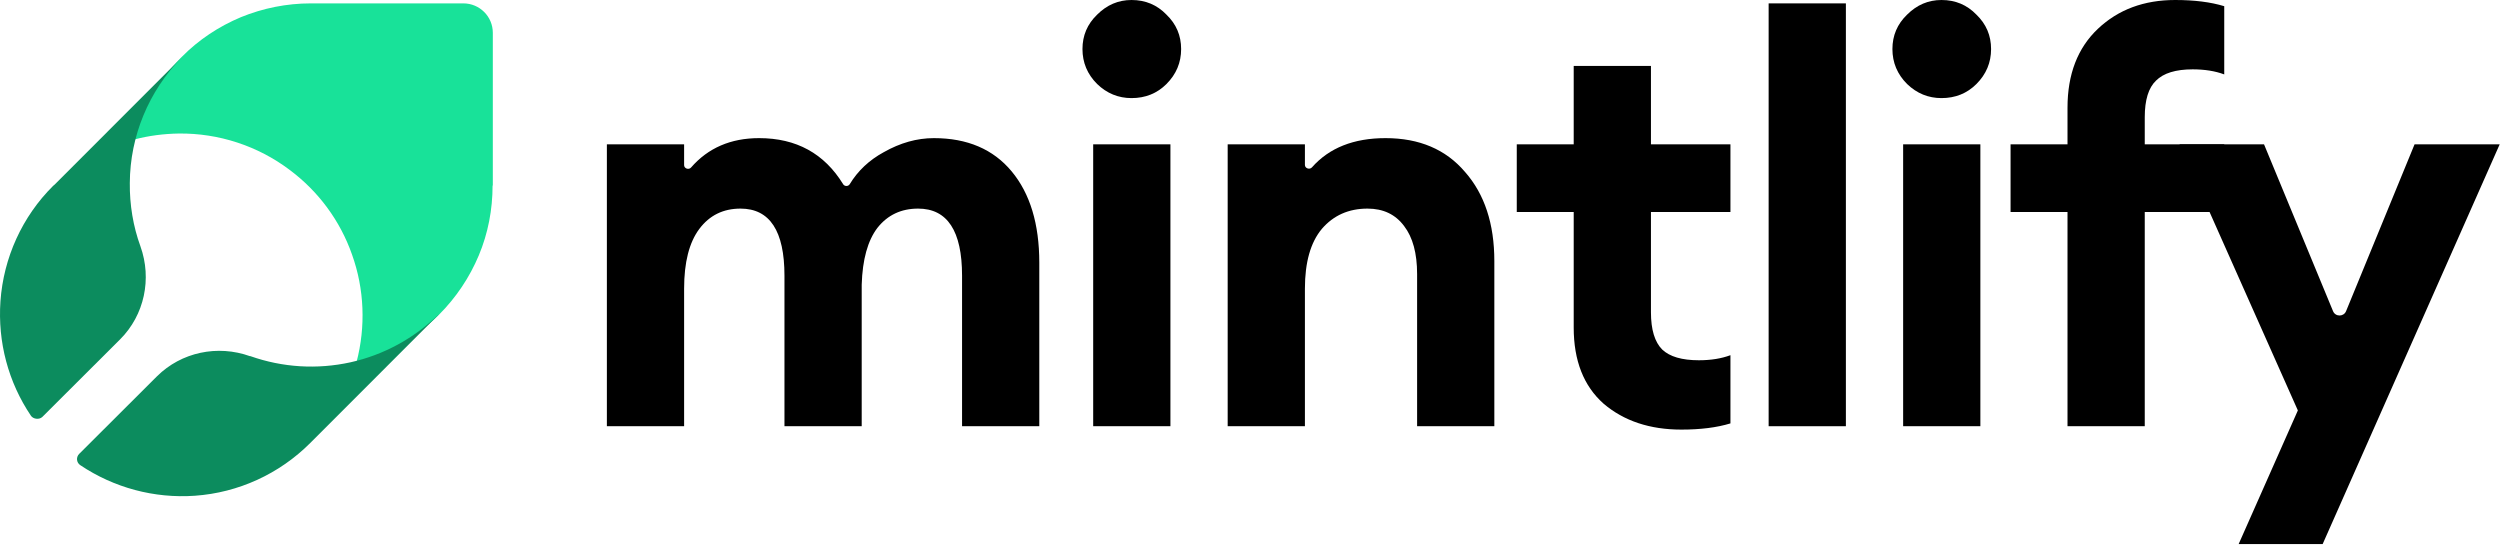
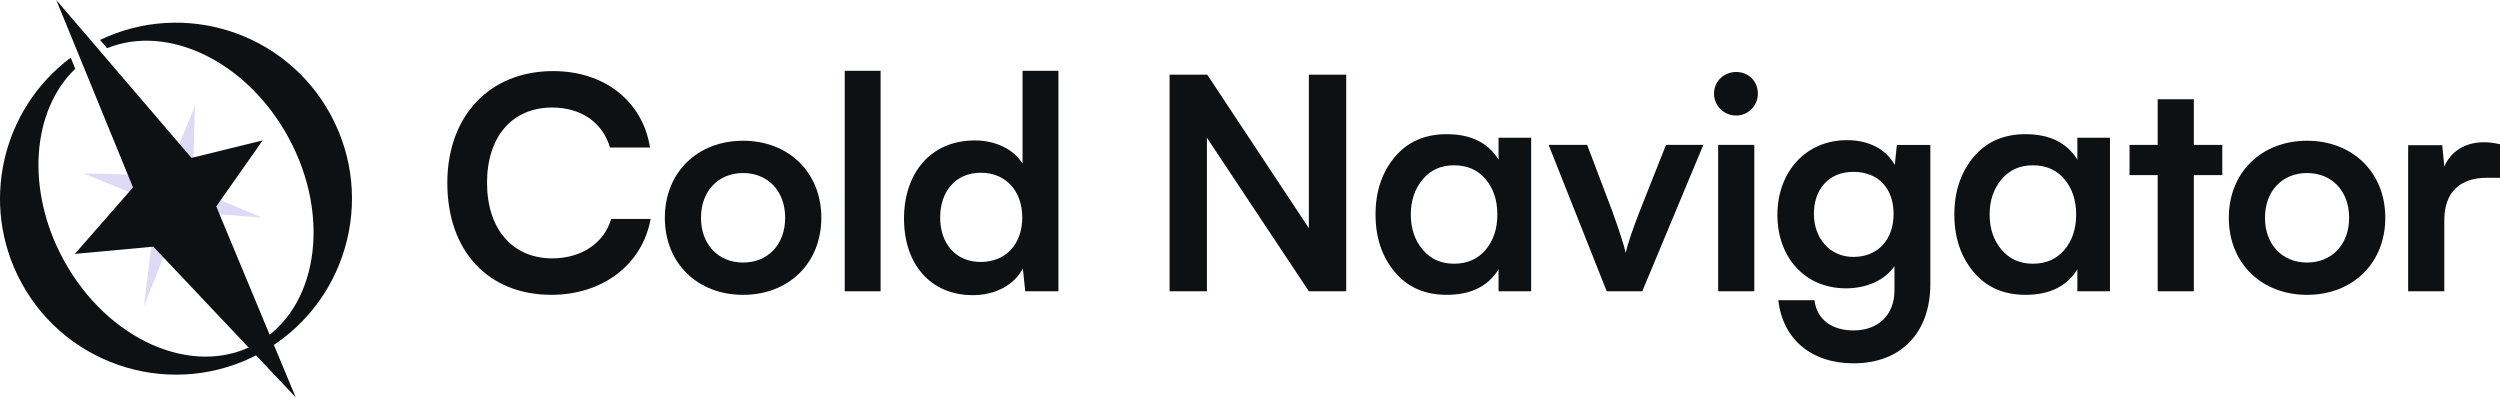
- <svg xmlns="http://www.w3.org/2000/svg" width="1682" height="367" viewBox="0 0 1682 367" fill="none">
-   <path d="M1562.69 366.037H1506.17L1546 276.14L1466.34 97.105H1523.24L1569.66 209.337C1571.28 213.26 1576.84 213.253 1578.45 209.325L1624.52 97.105H1681.79L1562.69 366.037Z" fill="black" />
-   <path d="M1391.02 286.761V142.622H1352.71V97.104H1391.02V72.449C1391.02 49.943 1397.85 32.242 1411.5 19.345C1425.16 6.448 1442.48 0 1463.47 0C1476.37 0 1487.37 1.391 1496.47 4.172V50.069C1490.4 47.793 1483.32 46.656 1475.23 46.656C1463.85 46.656 1455.63 49.184 1450.57 54.242C1445.51 59.046 1442.99 67.265 1442.99 78.897V97.104H1496.47V142.622H1442.99V286.761H1391.02Z" fill="black" />
-   <path d="M1306.22 66.001C1297.37 66.001 1289.66 62.84 1283.08 56.518C1276.51 49.943 1273.22 42.104 1273.22 33C1273.22 23.897 1276.51 16.184 1283.08 9.862C1289.66 3.287 1297.37 0 1306.22 0C1315.58 0 1323.42 3.287 1329.74 9.862C1336.31 16.184 1339.6 23.897 1339.6 33C1339.6 42.104 1336.31 49.943 1329.74 56.518C1323.42 62.84 1315.58 66.001 1306.22 66.001ZM1280.43 286.761V97.104H1332.39V286.761H1280.43Z" fill="black" />
-   <path d="M1189.94 286.761V2.276H1241.91V286.761H1189.94Z" fill="black" />
-   <path d="M1131.24 289.037C1110 289.037 1092.55 283.221 1078.89 271.588C1065.49 259.703 1058.79 242.634 1058.79 220.381V142.622H1020.48V97.104H1058.79V44.38H1110.76V97.104H1164.24V142.622H1110.76V210.14C1110.76 221.772 1113.29 230.117 1118.34 235.174C1123.4 239.979 1131.62 242.381 1143 242.381C1151.09 242.381 1158.17 241.243 1164.24 238.967V284.864C1155.14 287.646 1144.14 289.037 1131.24 289.037Z" fill="black" />
-   <path d="M825.979 286.761V97.104H877.945V110.967C877.945 113.311 881.135 114.347 882.688 112.591C894.273 99.485 910.773 92.932 932.187 92.932C954.946 92.932 972.774 100.518 985.67 115.691C998.82 130.61 1005.39 150.587 1005.39 175.622V286.761H953.429V184.346C953.429 170.438 950.521 159.691 944.704 152.105C938.888 144.265 930.67 140.346 920.049 140.346C907.405 140.346 897.164 144.898 889.325 154.001C881.738 163.105 877.945 176.507 877.945 194.208V286.761H825.979Z" fill="black" />
-   <path d="M761.286 66.001C752.436 66.001 744.723 62.84 738.148 56.518C731.574 49.943 728.286 42.104 728.286 33C728.286 23.897 731.574 16.184 738.148 9.862C744.723 3.287 752.436 0 761.286 0C770.643 0 778.482 3.287 784.804 9.862C791.379 16.184 794.666 23.897 794.666 33C794.666 42.104 791.379 49.943 784.804 56.518C778.482 62.84 770.643 66.001 761.286 66.001ZM735.493 286.761V97.104H787.459V286.761H735.493Z" fill="black" />
-   <path d="M647.273 286.761V185.484C647.273 155.392 637.411 140.346 617.686 140.346C606.307 140.346 597.204 144.645 590.376 153.243C583.801 161.84 580.261 174.61 579.755 191.553V286.761H527.789V185.484C527.789 155.392 517.927 140.346 498.203 140.346C486.571 140.346 477.341 144.898 470.513 154.001C463.685 163.105 460.272 176.507 460.272 194.208V286.761H408.306V97.104H460.272V111.103C460.272 113.435 463.407 114.462 464.939 112.704C476.419 99.522 491.68 92.932 510.72 92.932C535.742 92.932 554.588 103.262 567.259 123.923C568.258 125.553 570.718 125.527 571.712 123.894C577.189 114.891 584.802 107.731 594.548 102.415C605.675 96.093 616.928 92.932 628.307 92.932C650.813 92.932 668.261 100.392 680.652 115.311C693.043 130.231 699.239 150.714 699.239 176.76V286.761H647.273Z" fill="black" />
-   <path d="M331.569 124.833V22.09C331.569 11.065 322.625 2.276 311.764 2.276H209.069C192.938 2.276 176.967 5.472 162.113 11.544C147.26 17.775 133.685 26.724 122.345 38.228L121.546 39.027C106.533 54.207 95.833 73.062 90.402 93.834C100.145 91.277 110.206 89.999 120.268 89.839C147.1 89.52 173.453 98.148 194.855 114.287C214.18 128.668 228.873 148.481 236.859 171.331C245.164 194.5 246.122 219.746 239.893 243.554C260.496 238.122 279.503 227.416 294.675 212.396L295.474 211.597C306.813 200.252 315.917 186.67 322.145 171.81C328.374 156.95 331.409 140.971 331.409 124.833H331.569Z" fill="#18E299" />
-   <path d="M87.337 123.098C87.496 91.579 100.066 61.334 122.182 38.73L36.739 124.212C36.421 124.531 36.102 124.69 35.784 125.008C14.941 145.702 2.371 173.4 0.303 202.69C-1.607 230.07 5.553 257.131 20.828 279.736C22.285 281.892 26.238 282.601 28.466 280.532L80.813 228.319C97.202 211.923 102.293 187.568 94.497 165.759C89.564 152.229 87.178 137.743 87.337 123.098Z" fill="#0C8C5E" />
-   <path d="M294.976 211.605C278.587 227.683 258.062 238.826 235.786 243.761C213.351 248.695 190.121 247.263 168.482 239.622C168.482 239.622 168.323 239.622 168.164 239.622C146.365 231.822 122.022 236.916 105.633 253.153L53.285 305.365C51.057 307.594 51.376 311.255 54.081 313.006C76.674 328.128 103.724 335.451 131.091 333.541C160.368 331.471 187.894 318.896 208.737 298.043L209.533 297.247L294.976 211.764V211.605Z" fill="#0C8C5E" />
+ <svg xmlns="http://www.w3.org/2000/svg" version="1.1" viewBox="0 0 1272 202.17">
+   <defs>
+     <style>
+       .cls-1 {
+         fill: #ded9f4;
+       }
+ 
+       .cls-2 {
+         fill: #0d1113;
+       }
+     </style>
+   </defs>
+   <g>
+     <g id="Layer_1">
+       <g>
+         <g>
+           <path class="cls-2" d="M168.18,58.26C145.28,16.22,93.58-.15,50.9,20.32l3.6,4.2c31.01-12.54,71.19,6.74,92.25,45.41,22.28,40.91,14.73,88.01-16.85,105.22-31.59,17.2-75.26-2.01-97.54-42.92-19.43-35.68-16.17-76.08,5.94-97.23l-2.32-5.66C.81,55.54-10.66,104.28,10.92,143.91c23.65,43.42,78.03,59.45,121.45,35.8,43.42-23.65,59.45-78.03,35.8-121.45Z" />
+           <polygon class="cls-1" points="92.3 107.54 133.37 110.72 98.16 95.96 98 95.84 99.18 53.98 84.9 88.62 84.3 89.35 42.44 88.17 79.81 103.58 73.21 155.86 92.3 107.54" />
+           <polygon class="cls-2" points="28.63 0 97.43 80.34 133.66 71.42 110.03 105.02 150.46 202.17 78 125.5 38.09 129.18 67.67 95.34 28.63 0" />
+         </g>
+         <g>
+           <path class="cls-2" d="M227.59,93.17c0-34.23,21.56-57,53.83-57,26.09,0,45.54,15.23,49.31,38.9h-20.36c-3.77-12.82-14.78-20.36-29.4-20.36-20.36,0-33.17,14.78-33.17,38.3s12.97,38.45,33.17,38.45c14.93,0,26.39-7.84,30.01-20.05h20.06c-4.22,23.22-24.43,38.6-50.51,38.6-32.12,0-52.93-22.32-52.93-56.85Z" />
+           <path class="cls-2" d="M378.08,71.61c23.07,0,39.81,15.98,39.81,39.2s-16.74,39.21-39.81,39.21-39.81-15.98-39.81-39.21,16.74-39.2,39.81-39.2ZM378.08,133.58c12.67,0,21.41-9.2,21.41-22.77s-8.74-22.77-21.41-22.77-21.41,9.2-21.41,22.77,8.74,22.77,21.41,22.77Z" />
+           <path class="cls-2" d="M429.8,148.21V36.02h18.25v112.19h-18.25Z" />
+           <path class="cls-2" d="M459.96,111.26c0-23.22,13.57-39.81,36.04-39.81,10.4,0,19.6,4.37,24.28,11.76v-47.19h18.24v112.19h-16.88l-1.21-11.61c-4.52,8.6-14.17,13.57-25.48,13.57-21.56,0-34.99-15.83-34.99-38.9ZM520.13,110.66c0-13.42-8.29-22.77-21.11-22.77s-20.66,9.5-20.66,22.77,7.84,22.62,20.66,22.62,21.11-9.2,21.11-22.62Z" />
+           <path class="cls-2" d="M595.08,148.21V37.98h19.15l51.72,78.11V37.98h19v110.22h-19l-51.87-78.11v78.11h-19Z" />
+           <path class="cls-2" d="M762.46,70.09h16.59v78.11h-16.59v-11.16c-5.33,8.65-14.12,12.97-26.39,12.97-11.16,0-19.98-3.9-26.47-11.69-6.48-7.79-9.73-17.51-9.73-29.18s3.25-21.39,9.73-29.18c6.49-7.79,15.31-11.69,26.47-11.69,12.26,0,21.06,4.32,26.39,12.97v-11.16ZM723.86,91.28c-4.02,4.78-6.04,10.73-6.04,17.87s2.01,13.1,6.04,17.87c4.02,4.78,9.35,7.16,15.98,7.16s12.09-2.36,16.06-7.09c3.97-4.72,5.95-10.71,5.95-17.95s-1.98-13.22-5.95-17.94c-3.97-4.72-9.32-7.09-16.06-7.09s-11.97,2.39-15.98,7.16Z" />
+           <path class="cls-2" d="M787.95,73.72h19.6l12.97,34.23c3.17,8.9,5.73,16.59,6.63,20.66,1.05-4.67,3.77-12.51,6.94-20.66l13.57-34.23h19l-31.07,74.49h-18.09l-29.56-74.49Z" />
+           <path class="cls-2" d="M872.09,47.63c0-6.18,4.98-11.01,11.31-11.01s11.01,4.83,11.01,11.01-4.98,11.16-11.01,11.16c-6.33,0-11.31-4.98-11.31-11.16ZM874.2,73.72h18.39v74.49h-18.39v-74.49Z" />
+           <path class="cls-2" d="M939.79,71.31c11.16,0,19.9,4.67,24.28,12.67l1.05-10.25h17.04v70.72c0,24.88-14.93,40.41-39.06,40.41-21.41,0-36.04-12.21-38.3-32.12h18.39c1.21,9.65,8.6,15.38,19.9,15.38,12.67,0,20.81-7.99,20.81-20.36v-12.36c-4.67,6.94-13.87,11.31-24.58,11.31-21.11,0-34.98-15.83-34.98-37.4s14.17-38,35.43-38ZM942.96,130.72c12.67,0,20.5-8.9,20.5-21.87s-7.69-21.41-20.5-21.41-20.05,9.2-20.05,21.41,7.99,21.87,20.05,21.87Z" />
+           <path class="cls-2" d="M1056.96,70.09h16.59v78.11h-16.59v-11.16c-5.33,8.65-14.12,12.97-26.39,12.97-11.16,0-19.98-3.9-26.47-11.69-6.48-7.79-9.73-17.51-9.73-29.18s3.25-21.39,9.73-29.18c6.49-7.79,15.31-11.69,26.47-11.69,12.26,0,21.06,4.32,26.39,12.97v-11.16ZM1018.36,91.28c-4.02,4.78-6.04,10.73-6.04,17.87s2.01,13.1,6.04,17.87c4.02,4.78,9.35,7.16,15.98,7.16s12.09-2.36,16.06-7.09c3.97-4.72,5.95-10.71,5.95-17.95s-1.98-13.22-5.95-17.94c-3.97-4.72-9.32-7.09-16.06-7.09s-11.97,2.39-15.98,7.16Z" />
+           <path class="cls-2" d="M1097.83,148.21v-59.11h-14.32v-15.38h14.32v-23.22h18.4v23.22h14.47v15.38h-14.47v59.11h-18.4Z" />
+           <path class="cls-2" d="M1173.83,71.61c23.07,0,39.81,15.98,39.81,39.2s-16.74,39.21-39.81,39.21-39.81-15.98-39.81-39.21,16.74-39.2,39.81-39.2ZM1173.83,133.58c12.67,0,21.41-9.2,21.41-22.77s-8.74-22.77-21.41-22.77-21.41,9.2-21.41,22.77,8.74,22.77,21.41,22.77Z" />
+           <path class="cls-2" d="M1272,90.46h-6.78c-13.27,0-21.56,7.09-21.56,21.56v36.19h-18.39v-74.34h17.34l1.05,10.86c3.16-7.39,10.25-12.36,20.21-12.36,2.56,0,5.12.3,8.14,1.05v17.04Z" />
+         </g>
+       </g>
+     </g>
+   </g>
</svg>
